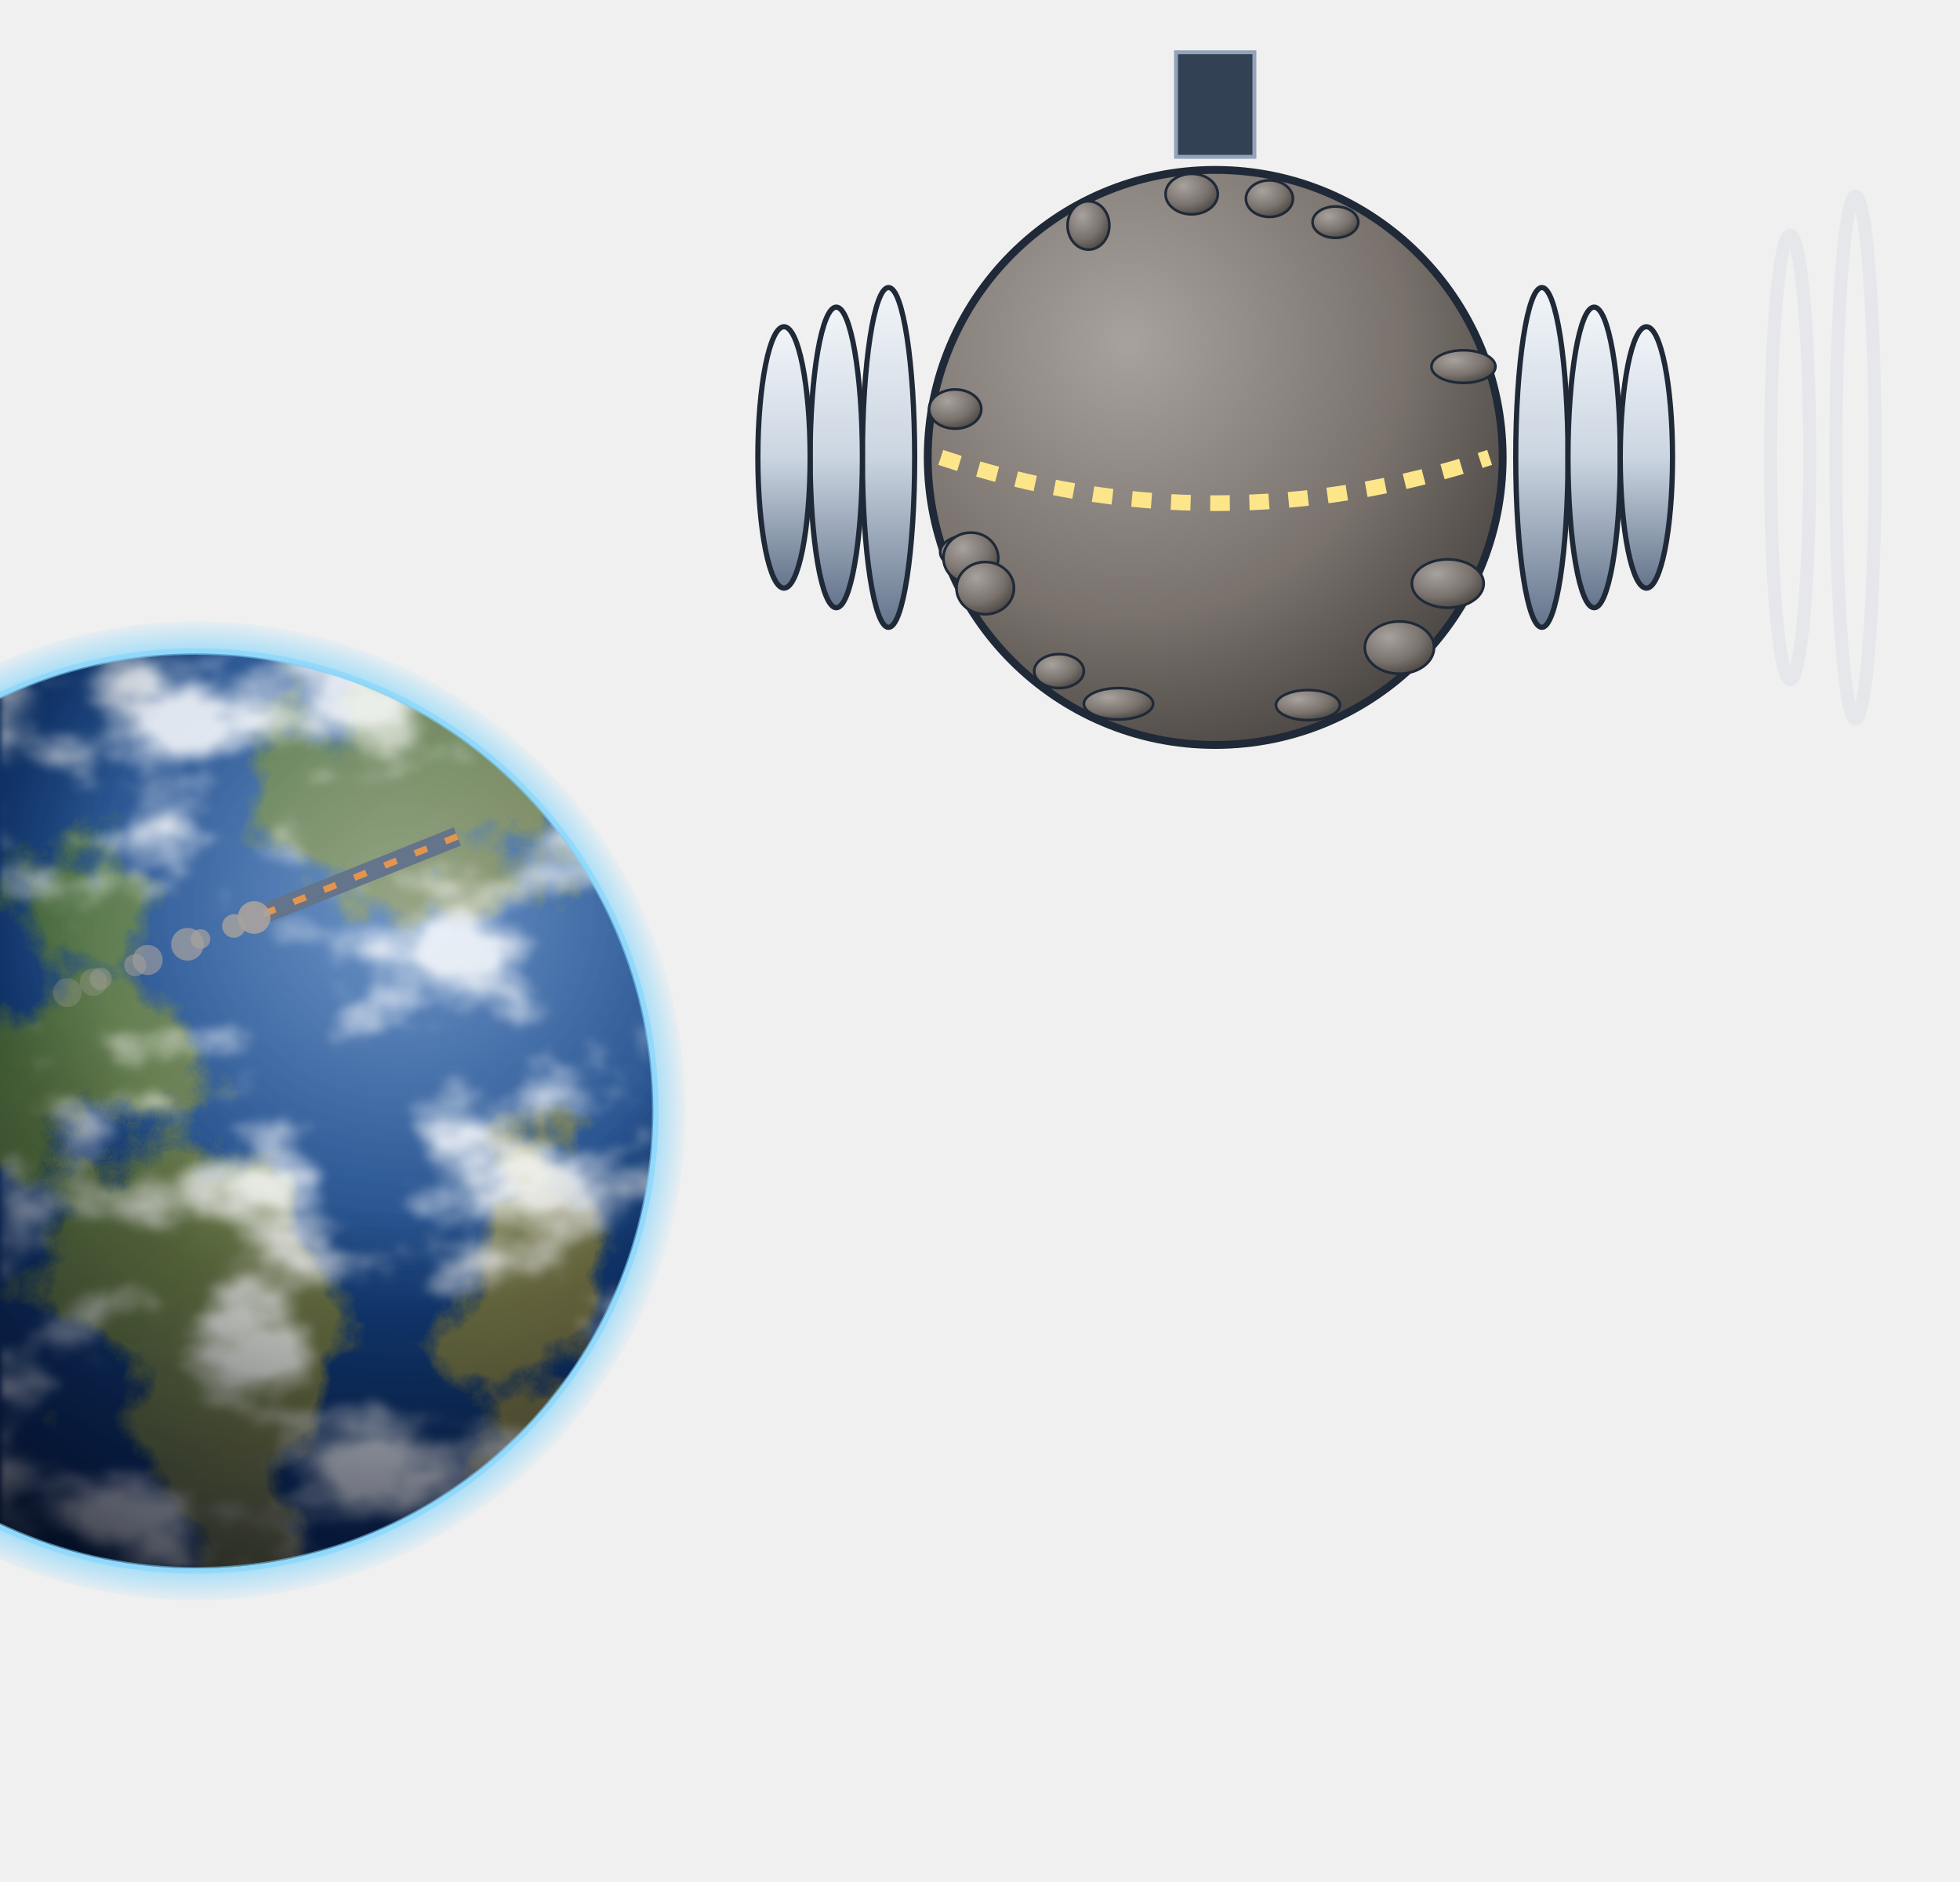
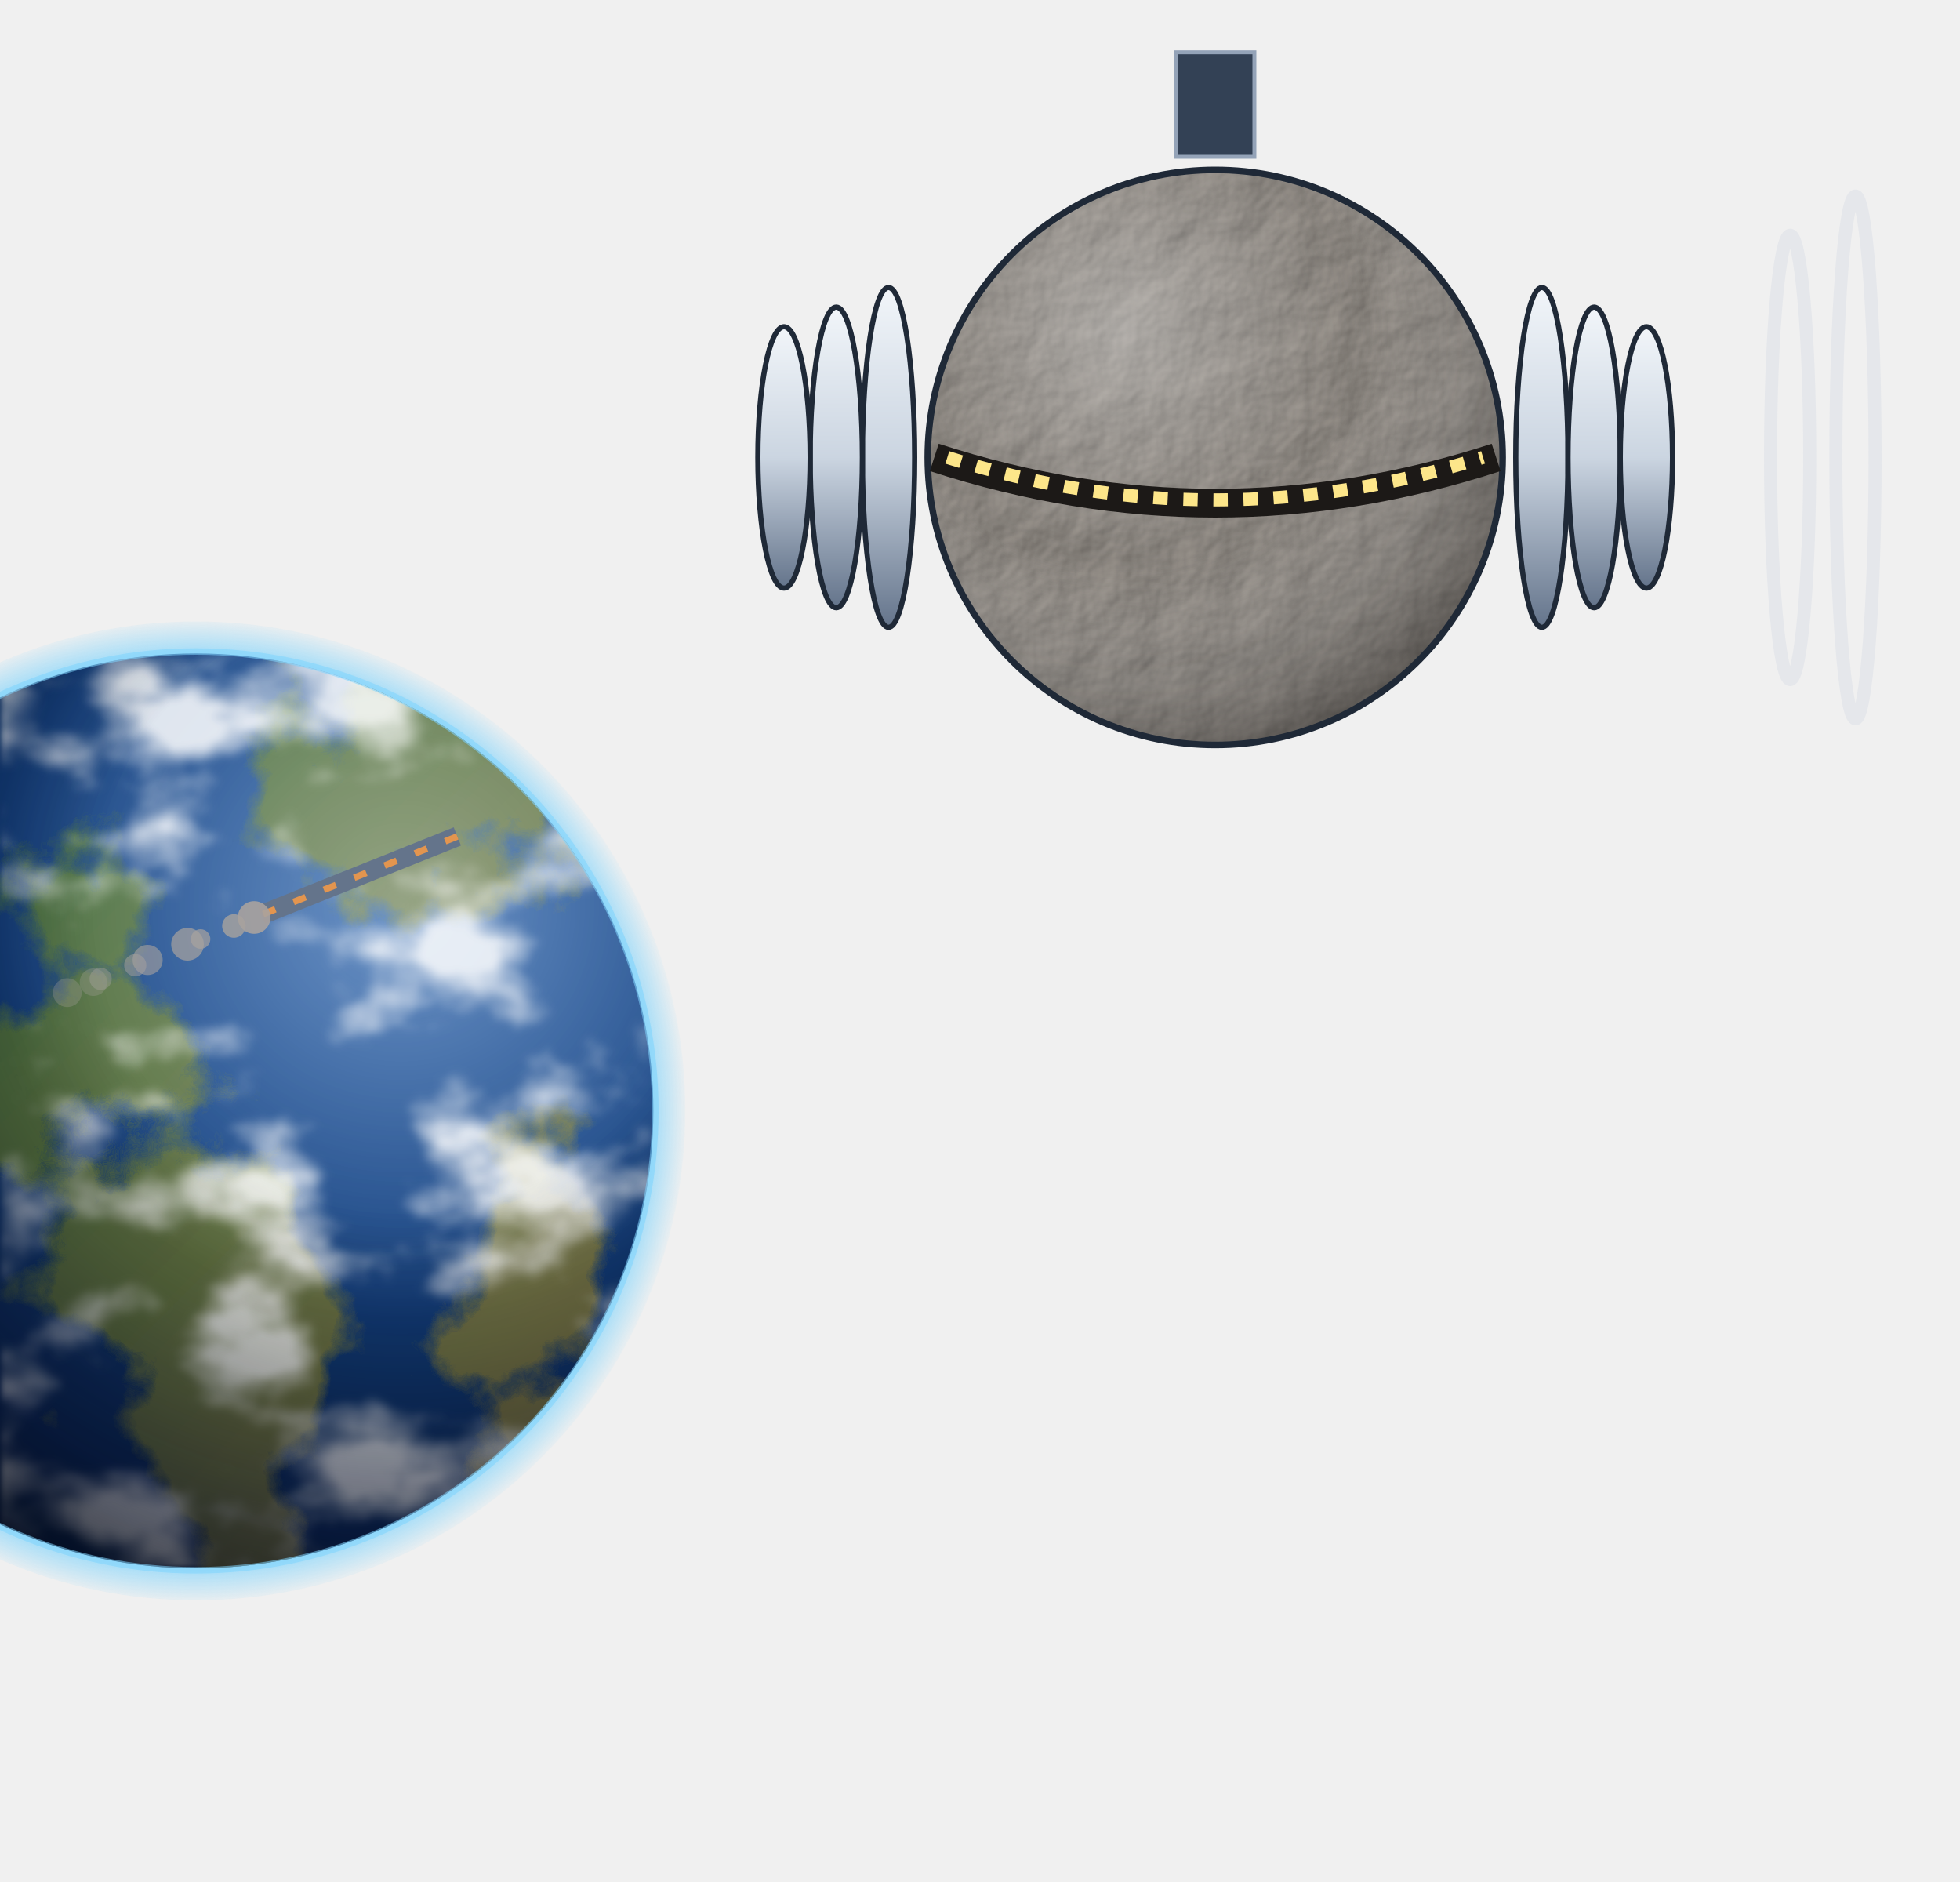
<svg xmlns="http://www.w3.org/2000/svg" viewBox="0 0 300 288" width="300" height="288">
  <defs>
    <filter id="glow" x="-50%" y="-50%" width="200%" height="200%">
      <feGaussianBlur stdDeviation="4" result="b" />
      <feMerge>
        <feMergeNode in="b" />
        <feMergeNode in="SourceGraphic" />
      </feMerge>
    </filter>
    <filter id="soft" x="-50%" y="-50%" width="200%" height="200%">
      <feGaussianBlur stdDeviation="9" />
    </filter>
    <radialGradient id="bg">
      <stop offset="0" stop-color="#000" />
    </radialGradient>
    <radialGradient id="shd" cx="35%" cy="30%" r="80%">
      <stop offset="0" stop-color="#a8a29e" stop-opacity="1" />
      <stop offset="0.6" stop-color="#78716c" stop-opacity="1" />
      <stop offset="1" stop-color="#44403c" stop-opacity="1" />
    </radialGradient>
    <linearGradient id="hul" x1="0" y1="0" x2="0" y2="1">
      <stop offset="0" stop-color="#f1f5f9" stop-opacity="1" />
      <stop offset="0.5" stop-color="#cbd5e1" stop-opacity="1" />
      <stop offset="1" stop-color="#64748b" stop-opacity="1" />
+     </linearGradient>
+     <filter id="rgl" x="-5%" y="-5%" width="110%" height="110%" color-interpolation-filters="sRGB">
+       <feTurbulence type="fractalNoise" baseFrequency="0.12" numOctaves="4" seed="7" result="n" />
+       <feDiffuseLighting in="n" surfaceScale="3.2" diffuseConstant="1.1" lighting-color="#ffffff" result="lit">
+         <feDistantLight azimuth="225" elevation="52" />
+       </feDiffuseLighting>
+       <feComposite in="lit" in2="SourceAlpha" operator="in" result="litc" />
+       <feBlend in="SourceGraphic" in2="litc" mode="multiply" />
+     </filter>
+     <radialGradient id="vol" cx="34%" cy="28%" r="80%">
+       <stop offset="0" stop-color="#fff" stop-opacity="0.32" />
+       <stop offset="0.5" stop-color="#fff" stop-opacity="0" />
+       <stop offset="1" stop-color="#0c0a09" stop-opacity="0.45" />
+     </radialGradient>
+     <linearGradient id="volL" x1="0" y1="0" x2="0" y2="1">
+       <stop offset="0" stop-color="#fff" stop-opacity="0.28" />
+       <stop offset="0.5" stop-color="#fff" stop-opacity="0" />
+       <stop offset="1" stop-color="#0c0a09" stop-opacity="0.4" />
    </linearGradient>
    <linearGradient id="shHull" x1="0" y1="0" x2="1" y2="0">
      <stop offset="0" stop-color="#e3e7ee" stop-opacity="1" />
      <stop offset="0.45" stop-color="#9aa3b2" stop-opacity="1" />
      <stop offset="1" stop-color="#3b424f" stop-opacity="1" />
    </linearGradient>
    <radialGradient id="shTank" cx="35%" cy="35%" r="70%">
      <stop offset="0" stop-color="#f4f6fa" stop-opacity="1" />
      <stop offset="0.55" stop-color="#a7b0be" stop-opacity="1" />
      <stop offset="1" stop-color="#4b5260" stop-opacity="1" />
    </radialGradient>
    <linearGradient id="shRad" x1="0" y1="0" x2="0" y2="1">
      <stop offset="0" stop-color="#3a4252" stop-opacity="1" />
      <stop offset="1" stop-color="#262c38" stop-opacity="1" />
    </linearGradient>
    <linearGradient id="shPv" x1="0" y1="0" x2="0" y2="1">
      <stop offset="0" stop-color="#1e3a8a" stop-opacity="1" />
      <stop offset="1" stop-color="#172554" stop-opacity="1" />
    </linearGradient>
  </defs>
  <defs>
    <clipPath id="spc">
      <circle cx="30" cy="170" r="70" />
    </clipPath>
    <radialGradient id="sps" cx="72.4%" cy="27.6%" r="75%">
      <stop offset="0" stop-color="#1e5aa8" />
      <stop offset="1" stop-color="#0b2a5c" />
    </radialGradient>
    <filter id="spl" x="0" y="0" width="100%" height="100%">
      <feTurbulence type="fractalNoise" baseFrequency="0.021" numOctaves="7" seed="33" />
      <feColorMatrix type="matrix" values="0 0 0 0 0  0 0 0 0 0  0 0 0 0 0  14 0 0 0 -7.3" />
      <feComposite in="SourceGraphic" operator="in" />
    </filter>
    <filter id="spk" x="0" y="0" width="100%" height="100%">
      <feTurbulence type="fractalNoise" baseFrequency="0.031 0.051" numOctaves="6" seed="40" />
      <feColorMatrix type="matrix" values="0 0 0 0 1  0 0 0 0 1  0 0 0 0 1  5 0 0 0 -2.5" />
      <feGaussianBlur stdDeviation="0.6" />
    </filter>
    <linearGradient id="splg" x1="0" y1="0" x2="1" y2="1">
      <stop offset="0" stop-color="#2f6b3a" />
      <stop offset="1" stop-color="#8a7a4a" />
    </linearGradient>
    <radialGradient id="spn" cx="72.4%" cy="27.6%" r="95%">
      <stop offset="0.35" stop-color="#000" stop-opacity="0" />
      <stop offset="0.72" stop-color="#020617" stop-opacity="0.55" />
      <stop offset="1" stop-color="#000" stop-opacity="0.92" />
    </radialGradient>
    <radialGradient id="sph" cx="72.4%" cy="27.6%" r="45%">
      <stop offset="0" stop-color="#fff" stop-opacity="0.35" />
      <stop offset="1" stop-color="#fff" stop-opacity="0" />
    </radialGradient>
    <radialGradient id="spa" cx="50%" cy="50%" r="50%">
      <stop offset="0.9" stop-color="#7dd3fc" stop-opacity="0.9" />
      <stop offset="1" stop-color="#7dd3fc" stop-opacity="0" />
    </radialGradient>
  </defs>
  <circle cx="30" cy="170" r="74.9" fill="url(#spa)" />
  <g clip-path="url(#spc)">
    <circle cx="30" cy="170" r="70" fill="url(#sps)" />
    <rect x="-40" y="100" width="140" height="140" fill="url(#splg)" filter="url(#spl)" />
    <rect x="-40" y="100" width="140" height="140" fill="#fff" filter="url(#spk)" opacity="0.85" />
    <circle cx="30" cy="170" r="70" fill="url(#sph)" />
    <circle cx="30" cy="170" r="70" fill="url(#spn)" />
  </g>
  <circle cx="30" cy="170" r="70.3" fill="none" stroke="#7dd3fc" stroke-width="1" stroke-opacity="0.55" />
  <ellipse cx="136" cy="70" rx="4" ry="26" fill="url(#hul)" stroke="#1f2937" stroke-width="0.8" />
  <ellipse cx="128" cy="70" rx="4" ry="23" fill="url(#hul)" stroke="#1f2937" stroke-width="0.8" />
  <ellipse cx="120" cy="70" rx="4" ry="20" fill="url(#hul)" stroke="#1f2937" stroke-width="0.8" />
  <ellipse cx="236" cy="70" rx="4" ry="26" fill="url(#hul)" stroke="#1f2937" stroke-width="0.8" />
  <ellipse cx="244" cy="70" rx="4" ry="23" fill="url(#hul)" stroke="#1f2937" stroke-width="0.8" />
  <ellipse cx="252" cy="70" rx="4" ry="20" fill="url(#hul)" stroke="#1f2937" stroke-width="0.8" />
  <ellipse cx="274" cy="70" rx="3" ry="34" fill="none" stroke="#e5e7eb" stroke-width="2" />
  <ellipse cx="284" cy="70" rx="3" ry="40" fill="none" stroke="#e5e7eb" stroke-width="2" />
  <rect x="180" y="8" width="12" height="16" fill="#334155" stroke="#94a3b8" stroke-width="0.6" />
-   <circle cx="186" cy="70" r="44" fill="url(#shd)" stroke="#1f2937" stroke-width="1.2" />
-   <ellipse cx="171.2" cy="107.7" rx="5.3" ry="2.4" fill="url(#shd)" stroke="#1f2937" stroke-width="0.4" />
-   <ellipse cx="148.2" cy="84.5" rx="4.3" ry="2.6" fill="url(#shd)" stroke="#1f2937" stroke-width="0.4" />
-   <ellipse cx="214.2" cy="99.1" rx="5.3" ry="4" fill="url(#shd)" stroke="#1f2937" stroke-width="0.4" />
-   <ellipse cx="194.3" cy="30.4" rx="3.6" ry="2.8" fill="url(#shd)" stroke="#1f2937" stroke-width="0.4" />
-   <ellipse cx="204.4" cy="34" rx="3.5" ry="2.4" fill="url(#shd)" stroke="#1f2937" stroke-width="0.4" />
-   <ellipse cx="166.6" cy="34.5" rx="3.2" ry="3.7" fill="url(#shd)" stroke="#1f2937" stroke-width="0.4" />
-   <ellipse cx="182.4" cy="29.7" rx="4" ry="3.1" fill="url(#shd)" stroke="#1f2937" stroke-width="0.4" />
-   <ellipse cx="148.6" cy="85.4" rx="4.2" ry="3.9" fill="url(#shd)" stroke="#1f2937" stroke-width="0.4" />
-   <ellipse cx="200.2" cy="107.9" rx="4.9" ry="2.3" fill="url(#shd)" stroke="#1f2937" stroke-width="0.4" />
-   <ellipse cx="150.8" cy="90" rx="4.4" ry="4" fill="url(#shd)" stroke="#1f2937" stroke-width="0.4" />
-   <ellipse cx="146.2" cy="62.6" rx="4" ry="3" fill="url(#shd)" stroke="#1f2937" stroke-width="0.4" />
-   <ellipse cx="224" cy="56.1" rx="4.9" ry="2.5" fill="url(#shd)" stroke="#1f2937" stroke-width="0.4" />
-   <ellipse cx="221.6" cy="89.3" rx="5.5" ry="3.7" fill="url(#shd)" stroke="#1f2937" stroke-width="0.4" />
-   <ellipse cx="162.1" cy="102.7" rx="3.8" ry="2.6" fill="url(#shd)" stroke="#1f2937" stroke-width="0.4" />
-   <path d="M144,70 Q186,84 228,70" stroke="#fde68a" stroke-width="2.4" stroke-dasharray="3 3" fill="none" />
+   <circle cx="186" cy="70" r="44" fill="#9a948d" filter="url(#rgl)" />
+   <circle cx="186" cy="70" r="44" fill="url(#vol)" />
+   <circle cx="186" cy="70" r="44" fill="none" stroke="#1f2937" stroke-width="1" />
+   <path d="M143,70 Q186,84 229,70" stroke="#1c1917" stroke-width="4.4" fill="none" />
+   <path d="M145,70 Q186,83 227,70" stroke="#fde68a" stroke-width="2" stroke-dasharray="2.2 2.4" fill="none" />
  <line x1="70" y1="128" x2="40" y2="140" stroke="#64748b" stroke-width="3" />
  <line x1="70" y1="128" x2="40" y2="140" stroke="#e3954f" stroke-width="1" stroke-dasharray="2 3" />
  <circle cx="38.9" cy="140.4" r="2.5" fill="#a8a29e" opacity="0.9" />
  <circle cx="35.8" cy="141.7" r="1.8" fill="#a8a29e" opacity="0.8" />
  <circle cx="30.7" cy="143.7" r="1.5" fill="#a8a29e" opacity="0.7" />
  <circle cx="28.7" cy="144.5" r="2.5" fill="#a8a29e" opacity="0.7" />
  <circle cx="22.6" cy="146.9" r="2.3" fill="#a8a29e" opacity="0.6" />
  <circle cx="20.7" cy="147.7" r="1.7" fill="#a8a29e" opacity="0.5" />
  <circle cx="15.4" cy="149.8" r="1.7" fill="#a8a29e" opacity="0.4" />
  <circle cx="14.3" cy="150.3" r="2.1" fill="#a8a29e" opacity="0.3" />
  <circle cx="10.3" cy="151.9" r="2.2" fill="#a8a29e" opacity="0.3" />
</svg>
